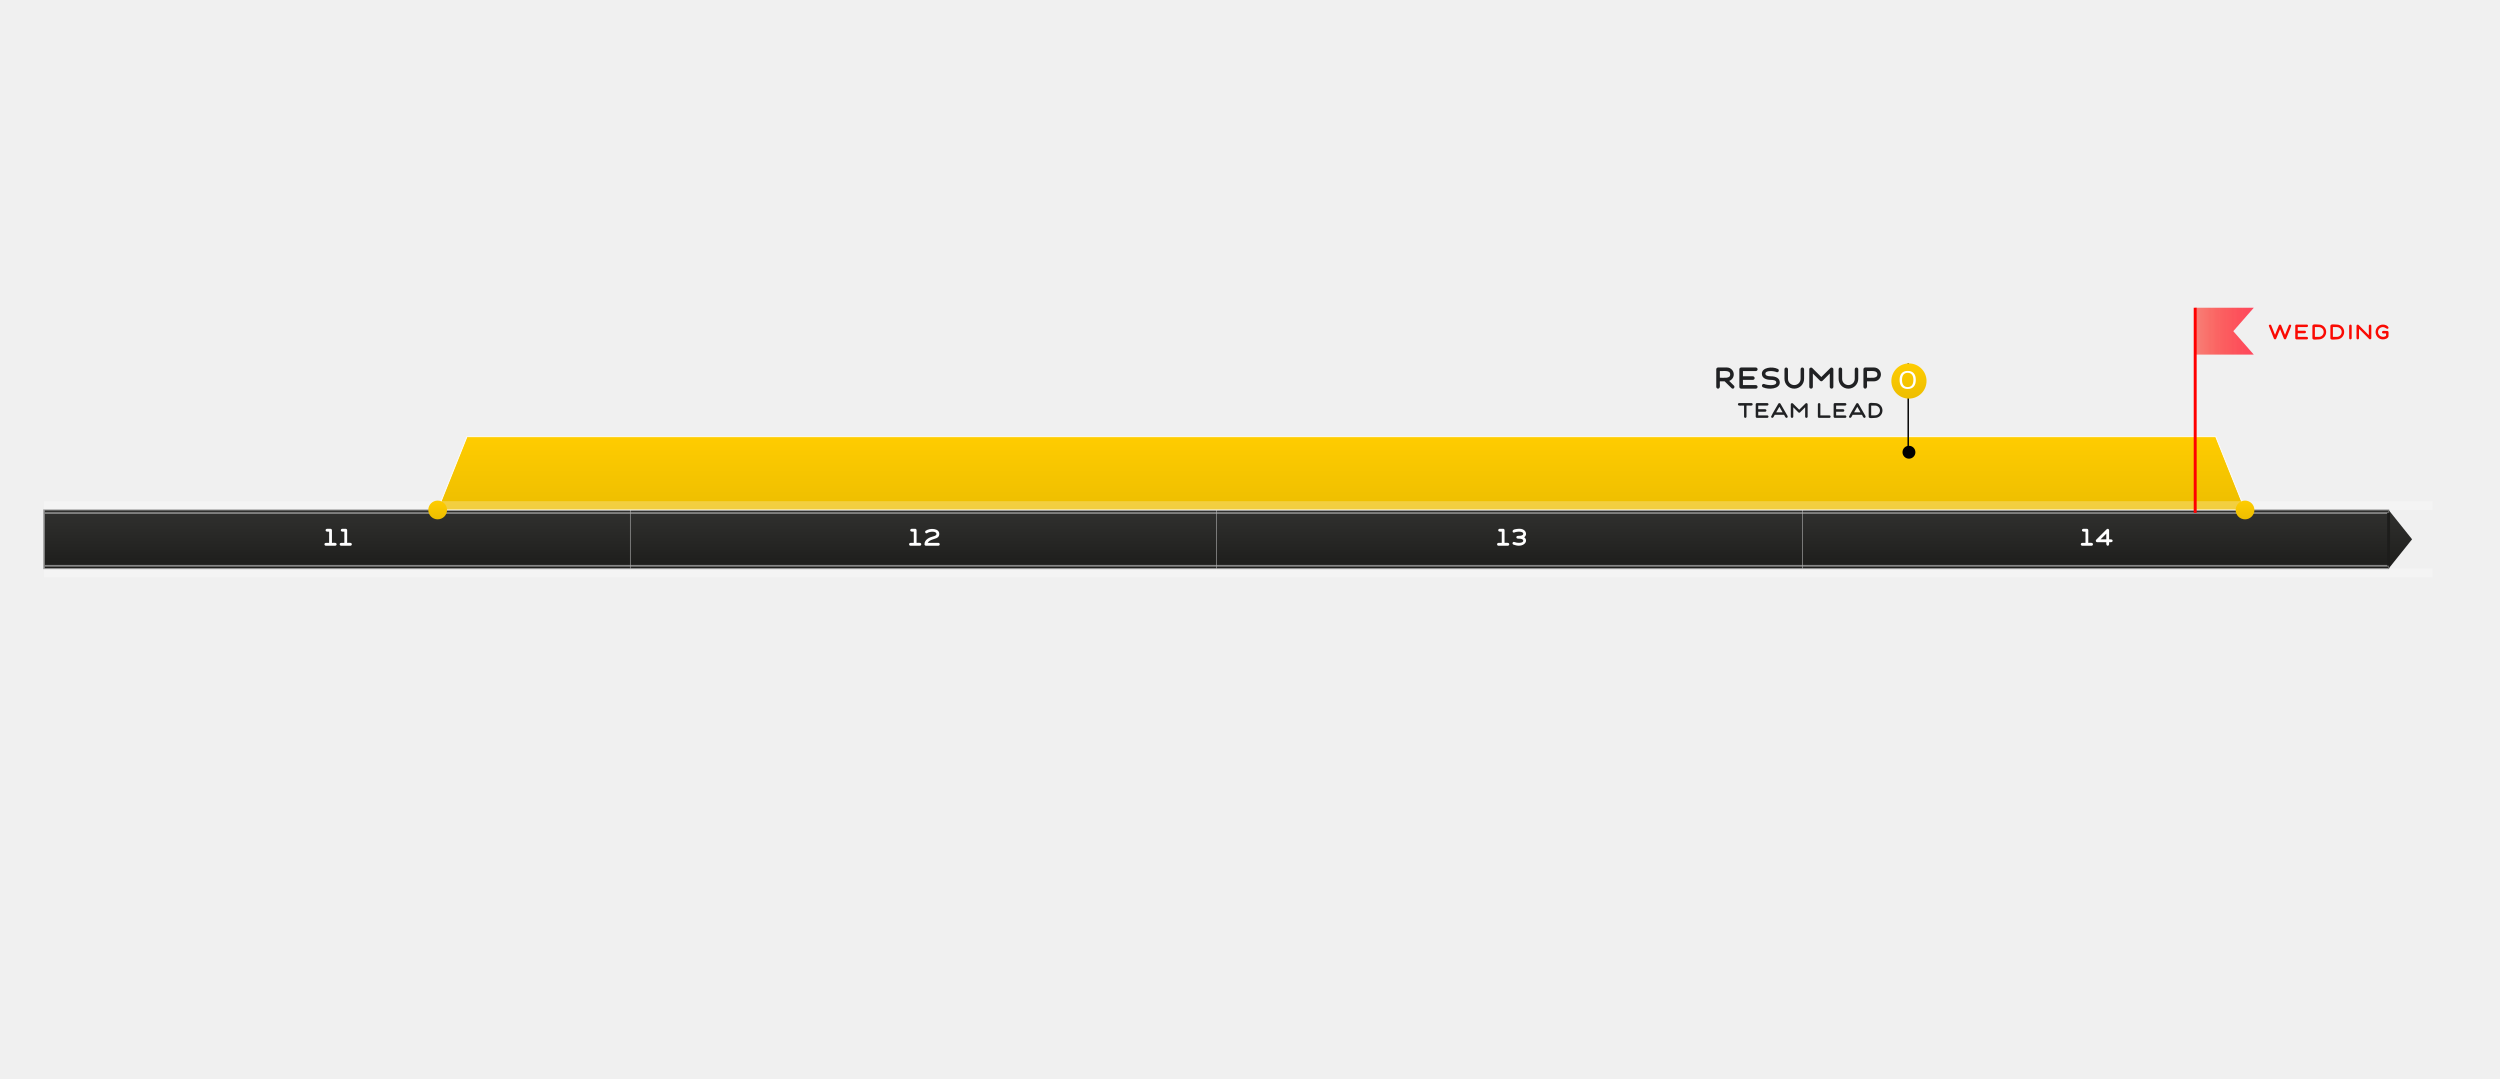
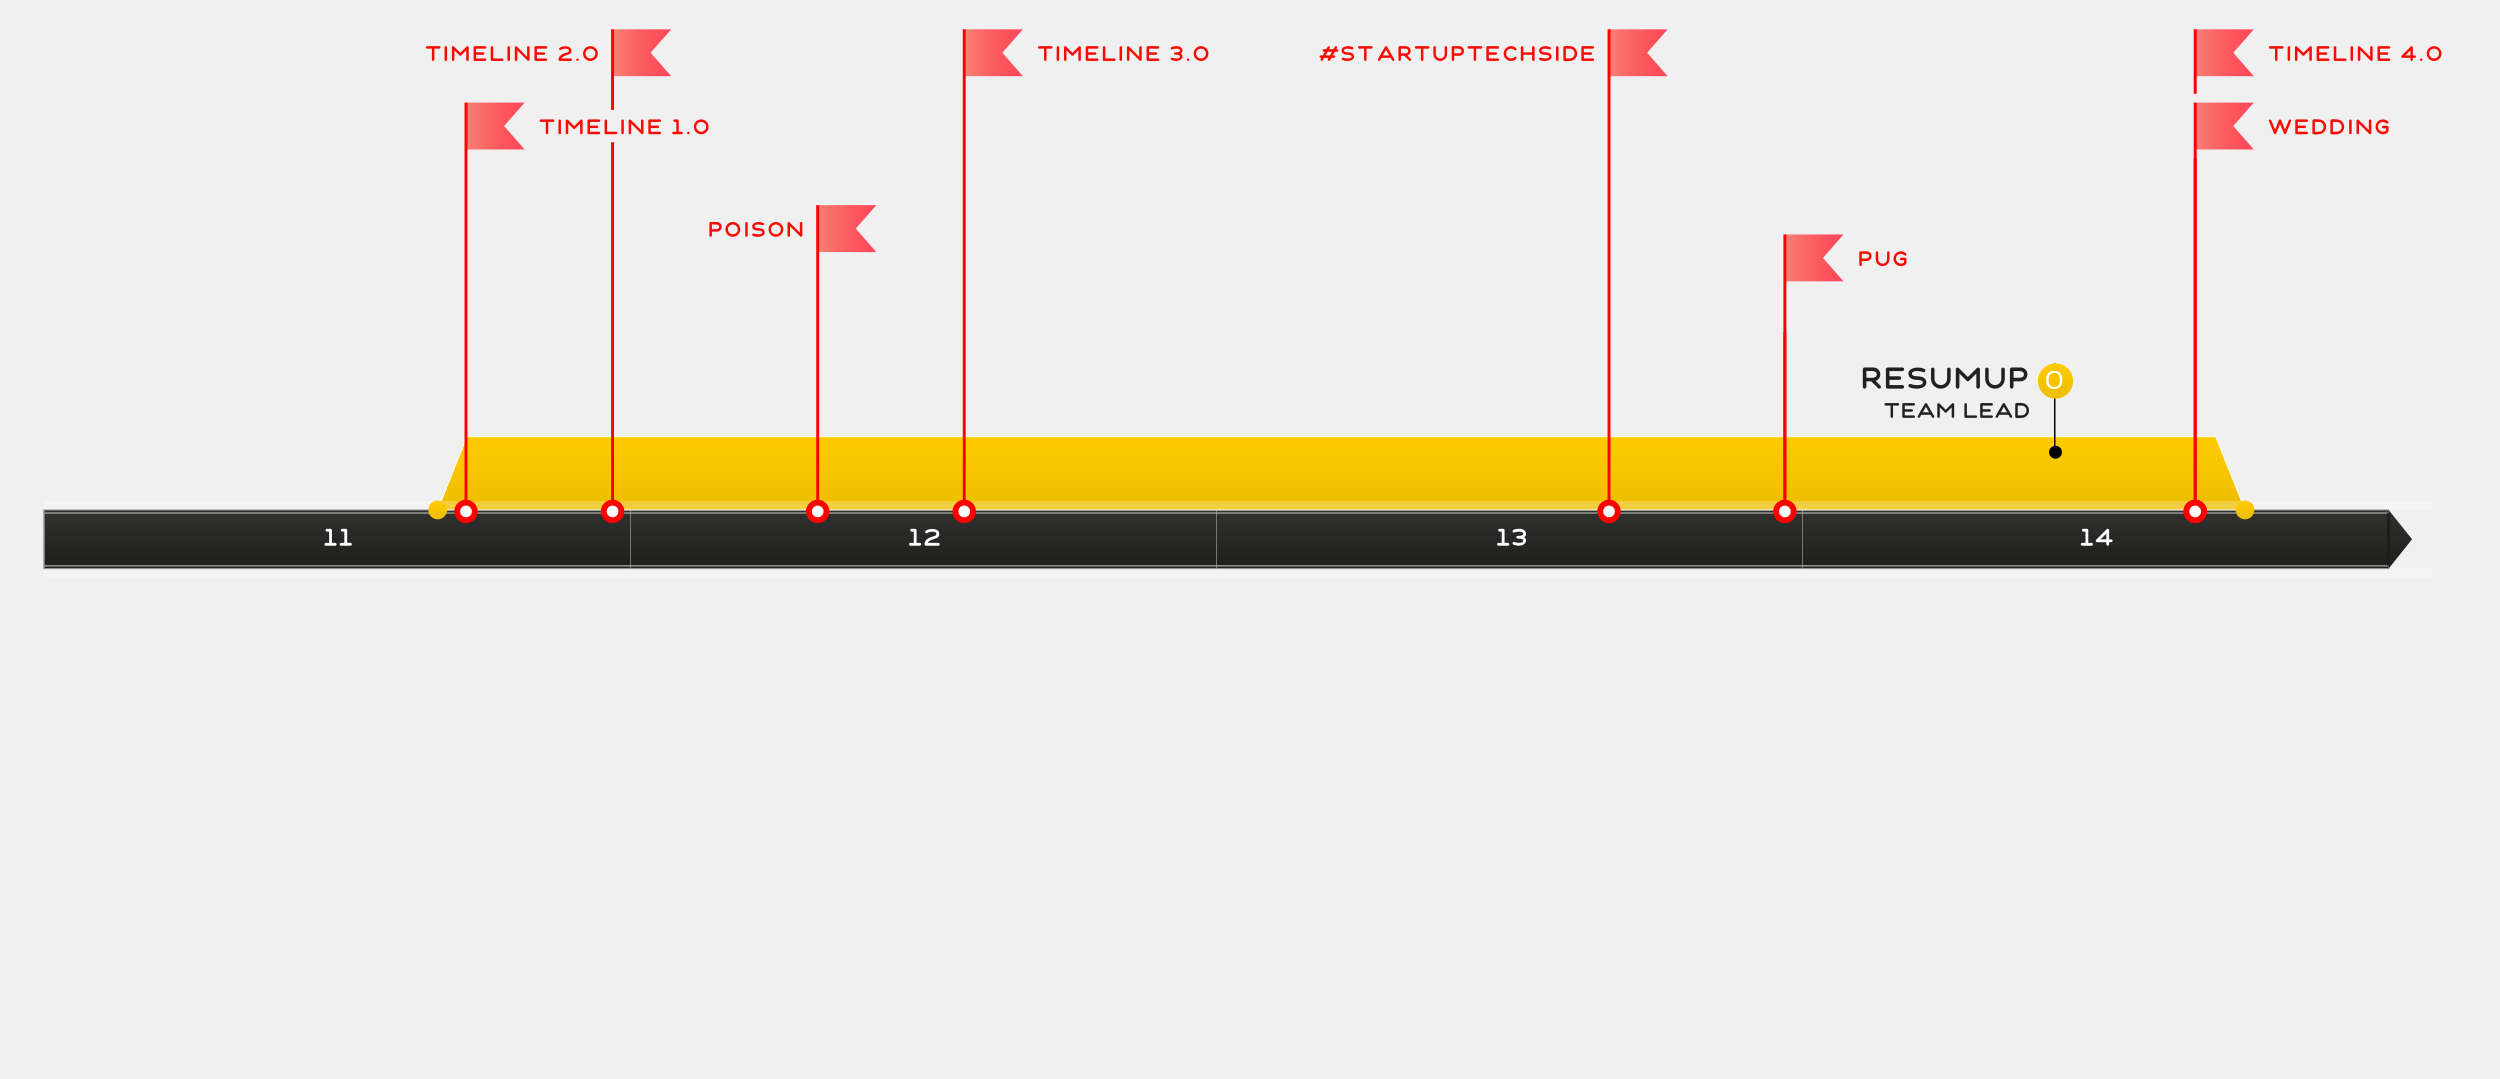
<svg xmlns="http://www.w3.org/2000/svg" width="100%" height="100%" viewBox="0 0 853 368" version="1.1" baseProfile="full">
  <defs>
-     <linearGradient id="linear_m1a1bomcmsyeewmi" x1="1.836909530733566e-16" y1="0" x2="0" y2="1">
+     <linearGradient id="linear_b6qietx7ckvjkyb9" x1="1.836909530733566e-16" y1="0" x2="0" y2="1">
      <stop offset="0%" stop-color="#31312f" />
      <stop offset="100%" stop-color="#1D1D1B" />
    </linearGradient>
-     <linearGradient id="linear_ma1ylri62k2o6ruy" x1="1.836909530733566e-16" y1="0" x2="0" y2="1">
+     <linearGradient id="linear_uum7if4qbg5pnwmi" x1="1.836909530733566e-16" y1="0" x2="0" y2="1">
      <stop offset="0%" stop-color="#ff7800" />
      <stop offset="100%" stop-color="#ed8b00" stop-opacity="95" />
    </linearGradient>
-     <linearGradient id="linear_w0jtf2vhj9py14i9" x1="1.836909530733566e-16" y1="0" x2="0" y2="1">
-       <stop offset="0%" stop-color="#ffb400" />
-       <stop offset="100%" stop-color="#eda200" stop-opacity="95" />
-     </linearGradient>
-     <linearGradient id="linear_1ljzkbk2xsqncdie" x1="1.836909530733566e-16" y1="0" x2="0" y2="1">
+     <linearGradient id="linear_fkvad5vm2x5yiudi" x1="1.836909530733566e-16" y1="0" x2="0" y2="1">
      <stop offset="0%" stop-color="#ffcc00" />
      <stop offset="100%" stop-color="#edbe00" stop-opacity="95" />
    </linearGradient>
-     <linearGradient id="linear_427gc8n1p2e29rez" x1="1" y1="1.2246063538223773e-16" x2="0" y2="0">
+     <linearGradient id="linear_0jppji39grpb928z" x1="1" y1="1.2246063538223773e-16" x2="0" y2="0">
      <stop offset="0%" stop-color="rgb(255, 71, 94)" />
      <stop offset="100%" stop-color="rgb(255, 18, 0)" stop-opacity="0.5" />
    </linearGradient>
  </defs>
  <g />
  <g transform="translate(0, 0)">
-     <path d="M 0 0 L 856 0 L 856 368 L 0 368 Z" fill-opacity="0" stroke="none" fill="#737577" id="js-extendingtimelineblock" data-resumeblock="extendingtimelineblock" class="js-editable-block resume-svg-block-layout block-extendingtimelineblock resume-white-layout" stroke-width="1" />
-     <rect x="15" y="174" width="800" height="20" rx="0" ry="0" fill="url(#linear_m1a1bomcmsyeewmi)" stroke="#868686" stroke-width="0.405" stroke-miterlimit="10" />
+     <rect x="15" y="174" width="800" height="20" rx="0" ry="0" fill="url(#linear_b6qietx7ckvjkyb9)" stroke="#868686" stroke-width="0.405" stroke-miterlimit="10" />
    <rect x="15.5" y="175" width="799" height="0.1" rx="0" ry="0" stroke="#868686" stroke-width="0.5" fill="none" />
    <rect x="15.5" y="193" width="799" height="0.1" rx="0" ry="0" stroke="#868686" stroke-width="0.5" fill="none" />
-     <path d="M 815 174 L 823 184 L 815 194" stroke="none" fill="url(#linear_m1a1bomcmsyeewmi)" stroke-width="1" />
+     <path d="M 815 174 L 823 184 L 815 194" stroke="none" fill="url(#linear_b6qietx7ckvjkyb9)" stroke-width="1" />
    <path d="M 815 175 L 815 193" stroke="#1D1D1B" stroke-width="1" fill="none" />
    <path d="M130,-230c-25,1,-55,3,-54,-22c0,-32,45,-20,75,-22c12,0,22,10,22,22l0,194c30,1,71,-9,72,22c0,12,-10,22,-22,22l-144,0c-12,0,-21,-10,-21,-22c0,-31,43,-20,72,-22l0,-172zM363.6,-230c-25,1,-55,3,-54,-22c0,-32,45,-20,75,-22c12,0,22,10,22,22l0,194c30,1,71,-9,72,22c0,12,-10,22,-22,22l-144,0c-12,0,-21,-10,-21,-22c0,-31,43,-20,72,-22l0,-172z" fill="#fff" stroke="none" stroke-width="45" transform="scale(0.02222222, 0.02222222) translate(675, 8235) translate(3.81908, 158) translate(4244.7, 0)" />
    <rect x="15" y="174" width="0.1" height="20" rx="0" ry="0" stroke-width="0.1" stroke="#b1b1b1" fill="none" />
    <path d="M130,-230c-25,1,-55,3,-54,-22c0,-32,45,-20,75,-22c12,0,22,10,22,22l0,194c30,1,71,-9,72,22c0,12,-10,22,-22,22l-144,0c-12,0,-21,-10,-21,-22c0,-31,43,-20,72,-22l0,-172zM507.6,-14l-191,0c-12,0,-22,-10,-22,-22c0,-72,74,-106,129,-120c27,-7,54,-14,54,-38c0,-50,-106,-40,-141,-14c-23,17,-45,-20,-23,-36c65,-46,210,-39,208,50c-1,42,-25,62,-81,77c-54,15,-85,36,-97,59l164,0c12,0,21,10,21,22c0,12,-9,22,-21,22z" fill="#fff" stroke="none" stroke-width="45" transform="scale(0.02222222, 0.02222222) translate(9675, 8235) translate(3.81908, 158) translate(4221.2, 0)" />
    <rect x="215" y="174" width="0.1" height="20" rx="0" ry="0" stroke-width="0.1" stroke="#b1b1b1" fill="none" />
    <path d="M130,-230c-25,1,-55,3,-54,-22c0,-32,45,-20,75,-22c12,0,22,10,22,22l0,194c30,1,71,-9,72,22c0,12,-10,22,-22,22l-144,0c-12,0,-21,-10,-21,-22c0,-31,43,-20,72,-22l0,-172zM398.6,-122c-23,0,-45,-1,-45,-22c0,-20,20,-22,42,-22c36,0,64,-8,64,-32c0,-44,-105,-34,-136,-19c-10,5,-25,0,-27,-13c-7,-40,63,-41,97,-44c94,-8,145,80,81,130c64,49,13,130,-81,130c-27,0,-61,-8,-84,-17c-12,-5,-17,-15,-13,-27c4,-13,16,-18,27,-13c32,15,135,25,136,-19c0,-23,-26,-32,-61,-32z" fill="#fff" stroke="none" stroke-width="45" transform="scale(0.02222222, 0.02222222) translate(18675, 8235) translate(3.81908, 158) translate(4249.2, 0)" />
    <rect x="415" y="174" width="0.1" height="20" rx="0" ry="0" stroke-width="0.1" stroke="#b1b1b1" fill="none" />
    <path d="M130,-230c-25,1,-55,3,-54,-22c0,-32,45,-20,75,-22c12,0,22,10,22,22l0,194c30,1,71,-9,72,22c0,12,-10,22,-22,22l-144,0c-12,0,-21,-10,-21,-22c0,-31,43,-20,72,-22l0,-172zM309.6,-68c-18,1,-29,-24,-16,-37l162,-162c12,-14,37,-5,37,15l0,140c25,-1,54,-3,54,22c0,25,-29,23,-54,22c0,25,4,54,-21,54c-24,0,-23,-29,-22,-54l-140,0zM361.6,-112l88,0l0,-88z" fill="#fff" stroke="none" stroke-width="45" transform="scale(0.02222222, 0.02222222) translate(27675, 8235) translate(3.81908, 158) translate(4211.7, 0)" />
    <rect x="615" y="174" width="0.1" height="20" rx="0" ry="0" stroke-width="0.1" stroke="#b1b1b1" fill="none" />
    <g data-event_id="work_41691222" class="timeline_event">
-       <path d="M 766 174 L 756 149 L 159.333 149 L 149.333 174 z" fill="url(#linear_1ljzkbk2xsqncdie)" stroke="#fff" stroke-width="0.3" />
-       <rect x="650.833" y="124" width="0.5" height="30.3" rx="0" ry="0" stroke="none" fill="#000" stroke-width="1" />
-       <circle cx="651.333" cy="154.3" r="1.7" fill="#000" stroke-width="1" stroke="#000000" />
-       <rect x="583.594" y="124" width="73.739" height="19.344" rx="0" ry="0" fill="#000" opacity="0" stroke="none" stroke-width="1" />
-       <path d="M162,-36l0,-194c-38,-5,-108,17,-108,-22c0,-12,10,-22,22,-22l216,0c12,0,21,10,21,22c0,39,-71,16,-108,22l0,194c0,12,-9,22,-21,22c-12,0,-22,-10,-22,-22zM366.6,-36l0,-216c0,-12,10,-22,22,-22l180,0c12,0,22,10,22,22c0,12,-10,22,-22,22l-158,0l0,64l122,0c12,0,22,10,22,22c0,12,-10,22,-22,22l-122,0l0,64l158,0c12,0,22,10,22,22c0,12,-10,22,-22,22l-180,0c-12,0,-22,-10,-22,-22zM636.2,-36c37,-81,86,-150,127,-227c7,-14,31,-14,38,0l125,217c6,15,-4,34,-19,32c-26,-3,-30,-37,-44,-54l-162,0c-14,17,-18,48,-43,54c-12,0,-22,-10,-22,-22zM782.2,-209l-56,97l112,0zM1233.8,-36l0,-164l-89,89c-7,9,-22,8,-30,0l-89,-89l0,164c0,12,-10,22,-22,22c-12,0,-22,-10,-22,-22l0,-216c-1,-19,24,-28,37,-15l111,110l111,-110c12,-14,38,-4,37,15l0,216c0,12,-10,22,-22,22c-12,0,-22,-10,-22,-22zM1457,-36l0,-216c0,-12,10,-22,22,-22c12,0,22,10,22,22l0,194l158,0c12,0,22,10,22,22c0,12,-10,22,-22,22l-180,0c-12,0,-22,-10,-22,-22zM1733.6,-36l0,-216c0,-12,10,-22,22,-22l180,0c12,0,22,10,22,22c0,12,-10,22,-22,22l-158,0l0,64l122,0c12,0,22,10,22,22c0,12,-10,22,-22,22l-122,0l0,64l158,0c12,0,22,10,22,22c0,12,-10,22,-22,22l-180,0c-12,0,-22,-10,-22,-22zM2003.2,-36c37,-81,86,-150,127,-227c7,-14,31,-14,38,0l125,217c6,15,-4,34,-19,32c-26,-3,-30,-37,-44,-54l-162,0c-14,17,-18,48,-43,54c-12,0,-22,-10,-22,-22zM2149.2,-209l-56,97l112,0zM2348.8,-36l0,-216c6,-39,74,-22,114,-22c71,0,128,59,128,130c0,72,-58,130,-130,130c-39,0,-112,18,-112,-22zM2546.8,-144c0,-48,-38,-86,-86,-86l-68,0l0,172l68,0c48,0,86,-38,86,-86z" fill="#202123" stroke="none" stroke-width="51.429" transform="scale(0.01944444, 0.01944444) translate(30437.914, 7188.855) translate(3.81908, 158)" />
-       <path d="M68,-36l0,-216c0,-12,10,-22,22,-22l110,0c46,1,83,39,83,85c0,37,-24,68,-56,80l58,58c14,12,4,38,-15,37c-6,0,-11,-3,-15,-7l-84,-83l-59,0c-4,34,13,88,-22,90c-12,0,-22,-10,-22,-22zM239,-189c0,-55,-74,-39,-127,-41l0,82c53,-2,127,14,127,-41zM351.6,-36l0,-216c0,-12,10,-22,22,-22l180,0c12,0,22,10,22,22c0,12,-10,22,-22,22l-158,0l0,64l122,0c12,0,22,10,22,22c0,12,-10,22,-22,22l-122,0l0,64l158,0c12,0,22,10,22,22c0,12,-10,22,-22,22l-180,0c-12,0,-22,-10,-22,-22zM657.2,-71c38,16,148,27,148,-19c0,-24,-30,-32,-67,-32c-64,0,-110,-25,-110,-76c0,-77,127,-92,194,-59c12,5,17,16,13,27c-5,14,-16,16,-27,13c-31,-16,-136,-25,-137,19c0,24,30,32,67,32c64,0,110,25,110,76c0,80,-134,92,-205,60c-11,-4,-17,-17,-13,-28c5,-12,16,-17,27,-13zM1103.8,-252c0,-12,9,-22,21,-22c12,0,22,10,22,22l0,117c0,67,-54,121,-121,121c-67,0,-120,-54,-120,-121l0,-117c0,-12,9,-22,21,-22c12,0,22,10,22,22l0,119c1,42,35,75,77,75c43,0,78,-34,78,-77l0,-117zM1462.4,-36l0,-164l-89,89c-7,9,-22,8,-30,0l-89,-89l0,164c0,12,-10,22,-22,22c-12,0,-22,-10,-22,-22l0,-216c-1,-19,24,-28,37,-15l111,110l111,-110c12,-14,38,-4,37,15l0,216c0,12,-10,22,-22,22c-12,0,-22,-10,-22,-22zM1769,-252c0,-12,9,-22,21,-22c12,0,22,10,22,22l0,117c0,67,-54,121,-121,121c-67,0,-120,-54,-120,-121l0,-117c0,-12,9,-22,21,-22c12,0,22,10,22,22l0,119c1,42,35,75,77,75c43,0,78,-34,78,-77l0,-117zM1875.6,-36l0,-216c0,-12,10,-22,22,-22l110,0c46,1,83,39,83,85c0,47,-38,85,-85,85l-86,0c-4,34,13,88,-22,90c-12,0,-22,-10,-22,-22zM2046.6,-189c0,-55,-74,-39,-127,-41l0,82c53,-2,127,14,127,-41z" fill="#202123" stroke="none" stroke-width="36" transform="scale(0.02777778, 0.02777778) translate(21009.4, 4630) translate(3.81908, 158)" />
-       <circle cx="651.333" cy="130" r="6" fill="url(#linear_1ljzkbk2xsqncdie)" stroke="none" class="event-marker" data-color="#ffcc00" stroke-width="1" />
-       <path d="M159,-270c-71,0,-98,53,-98,123c0,70,27,123,98,123c68,0,98,-48,98,-123c0,-72,-29,-123,-98,-123zM159,9c-92,0,-140,-57,-140,-156c0,-97,47,-156,140,-156c91,0,141,57,140,156c0,98,-48,156,-140,156z" fill="#fff" stroke="none" stroke-width="50.556" transform="scale(0.01978022, 0.01978022) translate(32625.185, 6424.889) translate(10, 128.5) translate(163.3333, 0) translate(-50.55556, 0) translate(0, 147.3333)" />
+       <path d="M 766 174 L 756 149 L 159.333 149 L 149.333 174 z" fill="url(#linear_fkvad5vm2x5yiudi)" stroke="#fff" stroke-width="0.3" />
+       <rect x="700.833" y="124" width="0.5" height="30.3" rx="0" ry="0" stroke="none" fill="#000" stroke-width="1" />
+       <circle cx="701.333" cy="154.3" r="1.7" fill="#000" stroke-width="1" stroke="#000000" />
+       <rect x="633.594" y="124" width="73.739" height="19.344" rx="0" ry="0" fill="#000" opacity="0" stroke="none" stroke-width="1" />
+       <path d="M162,-36l0,-194c-38,-5,-108,17,-108,-22c0,-12,10,-22,22,-22l216,0c12,0,21,10,21,22c0,39,-71,16,-108,22l0,194c0,12,-9,22,-21,22c-12,0,-22,-10,-22,-22zM366.6,-36l0,-216c0,-12,10,-22,22,-22l180,0c12,0,22,10,22,22c0,12,-10,22,-22,22l-158,0l0,64l122,0c12,0,22,10,22,22c0,12,-10,22,-22,22l-122,0l0,64l158,0c12,0,22,10,22,22c0,12,-10,22,-22,22l-180,0c-12,0,-22,-10,-22,-22zM636.2,-36c37,-81,86,-150,127,-227c7,-14,31,-14,38,0l125,217c6,15,-4,34,-19,32c-26,-3,-30,-37,-44,-54l-162,0c-14,17,-18,48,-43,54c-12,0,-22,-10,-22,-22zM782.2,-209l-56,97l112,0zM1233.8,-36l0,-164l-89,89c-7,9,-22,8,-30,0l-89,-89l0,164c0,12,-10,22,-22,22c-12,0,-22,-10,-22,-22l0,-216c-1,-19,24,-28,37,-15l111,110l111,-110c12,-14,38,-4,37,15l0,216c0,12,-10,22,-22,22c-12,0,-22,-10,-22,-22zM1457,-36l0,-216c0,-12,10,-22,22,-22c12,0,22,10,22,22l0,194l158,0c12,0,22,10,22,22c0,12,-10,22,-22,22l-180,0c-12,0,-22,-10,-22,-22zM1733.6,-36l0,-216c0,-12,10,-22,22,-22l180,0c12,0,22,10,22,22c0,12,-10,22,-22,22l-158,0l0,64l122,0c12,0,22,10,22,22c0,12,-10,22,-22,22l-122,0l0,64l158,0c12,0,22,10,22,22c0,12,-10,22,-22,22l-180,0c-12,0,-22,-10,-22,-22zM2003.2,-36c37,-81,86,-150,127,-227c7,-14,31,-14,38,0l125,217c6,15,-4,34,-19,32c-26,-3,-30,-37,-44,-54l-162,0c-14,17,-18,48,-43,54c-12,0,-22,-10,-22,-22zM2149.2,-209l-56,97l112,0zM2348.8,-36l0,-216c6,-39,74,-22,114,-22c71,0,128,59,128,130c0,72,-58,130,-130,130c-39,0,-112,18,-112,-22zM2546.8,-144c0,-48,-38,-86,-86,-86l-68,0l0,172l68,0c48,0,86,-38,86,-86z" fill="#202123" stroke="none" stroke-width="51.429" transform="scale(0.01944444, 0.01944444) translate(33009.343, 7188.855) translate(3.81908, 158)" />
+       <path d="M68,-36l0,-216c0,-12,10,-22,22,-22l110,0c46,1,83,39,83,85c0,37,-24,68,-56,80l58,58c14,12,4,38,-15,37c-6,0,-11,-3,-15,-7l-84,-83l-59,0c-4,34,13,88,-22,90c-12,0,-22,-10,-22,-22zM239,-189c0,-55,-74,-39,-127,-41l0,82c53,-2,127,14,127,-41zM351.6,-36l0,-216c0,-12,10,-22,22,-22l180,0c12,0,22,10,22,22c0,12,-10,22,-22,22l-158,0l0,64l122,0c12,0,22,10,22,22c0,12,-10,22,-22,22l-122,0l0,64l158,0c12,0,22,10,22,22c0,12,-10,22,-22,22l-180,0c-12,0,-22,-10,-22,-22zM657.2,-71c38,16,148,27,148,-19c0,-24,-30,-32,-67,-32c-64,0,-110,-25,-110,-76c0,-77,127,-92,194,-59c12,5,17,16,13,27c-5,14,-16,16,-27,13c-31,-16,-136,-25,-137,19c0,24,30,32,67,32c64,0,110,25,110,76c0,80,-134,92,-205,60c-11,-4,-17,-17,-13,-28c5,-12,16,-17,27,-13zM1103.8,-252c0,-12,9,-22,21,-22c12,0,22,10,22,22l0,117c0,67,-54,121,-121,121c-67,0,-120,-54,-120,-121l0,-117c0,-12,9,-22,21,-22c12,0,22,10,22,22l0,119c1,42,35,75,77,75c43,0,78,-34,78,-77l0,-117zM1462.4,-36l0,-164l-89,89c-7,9,-22,8,-30,0l-89,-89l0,164c0,12,-10,22,-22,22c-12,0,-22,-10,-22,-22l0,-216c-1,-19,24,-28,37,-15l111,110l111,-110c12,-14,38,-4,37,15l0,216c0,12,-10,22,-22,22c-12,0,-22,-10,-22,-22zM1769,-252c0,-12,9,-22,21,-22c12,0,22,10,22,22l0,117c0,67,-54,121,-121,121c-67,0,-120,-54,-120,-121l0,-117c0,-12,9,-22,21,-22c12,0,22,10,22,22l0,119c1,42,35,75,77,75c43,0,78,-34,78,-77l0,-117zM1875.6,-36l0,-216c0,-12,10,-22,22,-22l110,0c46,1,83,39,83,85c0,47,-38,85,-85,85l-86,0c-4,34,13,88,-22,90c-12,0,-22,-10,-22,-22zM2046.6,-189c0,-55,-74,-39,-127,-41l0,82c53,-2,127,14,127,-41z" fill="#202123" stroke="none" stroke-width="36" transform="scale(0.02777778, 0.02777778) translate(22809.4, 4630) translate(3.81908, 158)" />
+       <circle cx="701.333" cy="130" r="6" fill="url(#linear_fkvad5vm2x5yiudi)" stroke="none" class="event-marker" data-color="#ffcc00" stroke-width="1" />
+       <path d="M159,-270c-71,0,-98,53,-98,123c0,70,27,123,98,123c68,0,98,-48,98,-123c0,-72,-29,-123,-98,-123zM159,9c-92,0,-140,-57,-140,-156c0,-97,47,-156,140,-156c91,0,141,57,140,156c0,98,-48,156,-140,156z" fill="#fff" stroke="none" stroke-width="50.556" transform="scale(0.01978022, 0.01978022) translate(35152.963, 6424.889) translate(10, 128.5) translate(163.3333, 0) translate(-50.55556, 0) translate(0, 147.3333)" />
    </g>
-     <g data-event_id="achievement_91465" class="timeline_event" transform="translate(0,95)">
-       <path d="M 749 10 L 749 26 L 769 26 L 762 18 L 769 10 Z" stroke-opacity="0" fill="url(#linear_427gc8n1p2e29rez)" class="event-marker" data-color="#f00" stroke-width="1" stroke="#000000" />
-       <path d="M318,-28l-67,-166l-68,166c-6,18,-33,18,-40,0l-89,-224c-1,-24,33,-29,42,-8l67,166l67,-166c6,-18,34,-18,41,0l67,166l67,-166c7,-21,43,-17,42,8c-26,78,-60,148,-89,224c-6,18,-33,18,-40,0zM517.7,-36l0,-216c0,-12,10,-22,22,-22l180,0c12,0,22,10,22,22c0,12,-10,22,-22,22l-158,0l0,64l122,0c12,0,22,10,22,22c0,12,-10,22,-22,22l-122,0l0,64l158,0c12,0,22,10,22,22c0,12,-10,22,-22,22l-180,0c-12,0,-22,-10,-22,-22zM818.4,-36l0,-216c6,-39,74,-22,114,-22c71,0,128,59,128,130c0,72,-58,130,-130,130c-39,0,-112,18,-112,-22zM1016.4,-144c0,-48,-38,-86,-86,-86l-68,0l0,172l68,0c48,0,86,-38,86,-86zM1134.1,-36l0,-216c6,-39,74,-22,114,-22c71,0,128,59,128,130c0,72,-58,130,-130,130c-39,0,-112,18,-112,-22zM1332.1,-144c0,-48,-38,-86,-86,-86l-68,0l0,172l68,0c48,0,86,-38,86,-86zM1463.8,-36l0,-216c0,-12,10,-22,22,-22c12,0,22,10,22,22l0,216c0,12,-10,22,-22,22c-12,0,-22,-10,-22,-22zM1592.5,-36l0,-216c-1,-19,24,-28,37,-15l179,179l0,-164c0,-12,10,-22,22,-22c12,0,22,10,22,22l0,216c1,19,-24,28,-37,15l-179,-179l0,164c0,12,-10,22,-22,22c-12,0,-22,-10,-22,-22zM2133.2,-199c-27,-7,-44,-31,-77,-31c-48,0,-86,38,-86,86c0,71,88,112,141,67l0,-41c-30,-1,-72,9,-72,-22c0,-35,60,-21,94,-21c35,0,17,60,21,93c-11,39,-59,54,-98,54c-72,0,-129,-58,-129,-130c0,-72,57,-130,129,-130c39,0,86,17,98,54c0,12,-9,21,-21,21z" fill="#fa0a03" stroke="none" stroke-width="51.429" transform="scale(0.01944444, 0.01944444) translate(39754.286, 925.7143) translate(3.81908, 158)" />
-       <rect x="749" y="10" width="64.759" height="16" rx="0" ry="0" fill="#000" opacity="0" stroke="none" stroke-width="1" />
+     <g data-event_id="achievement_91475" class="timeline_event">
+       <path d="M 749 10 L 749 26 L 769 26 L 762 18 L 769 10 Z" stroke-opacity="0" fill="url(#linear_0jppji39grpb928z)" class="event-marker" data-color="#f00" stroke-width="1" stroke="#000000" />
+       <path d="M162,-36l0,-194c-38,-5,-108,17,-108,-22c0,-12,10,-22,22,-22l216,0c12,0,21,10,21,22c0,39,-71,16,-108,22l0,194c0,12,-9,22,-21,22c-12,0,-22,-10,-22,-22zM383.7,-36l0,-216c0,-12,10,-22,22,-22c12,0,22,10,22,22l0,216c0,12,-10,22,-22,22c-12,0,-22,-10,-22,-22zM764.4,-36l0,-164l-89,89c-7,9,-22,8,-30,0l-89,-89l0,164c0,12,-10,22,-22,22c-12,0,-22,-10,-22,-22l0,-216c-1,-19,24,-28,37,-15l111,110l111,-110c12,-14,38,-4,37,15l0,216c0,12,-10,22,-22,22c-12,0,-22,-10,-22,-22zM893.1,-36l0,-216c0,-12,10,-22,22,-22l180,0c12,0,22,10,22,22c0,12,-10,22,-22,22l-158,0l0,64l122,0c12,0,22,10,22,22c0,12,-10,22,-22,22l-122,0l0,64l158,0c12,0,22,10,22,22c0,12,-10,22,-22,22l-180,0c-12,0,-22,-10,-22,-22zM1193.8,-36l0,-216c0,-12,10,-22,22,-22c12,0,22,10,22,22l0,194l158,0c12,0,22,10,22,22c0,12,-10,22,-22,22l-180,0c-12,0,-22,-10,-22,-22zM1487.5,-36l0,-216c0,-12,10,-22,22,-22c12,0,22,10,22,22l0,216c0,12,-10,22,-22,22c-12,0,-22,-10,-22,-22zM1616.2,-36l0,-216c-1,-19,24,-28,37,-15l179,179l0,-164c0,-12,10,-22,22,-22c12,0,22,10,22,22l0,216c1,19,-24,28,-37,15l-179,-179l0,164c0,12,-10,22,-22,22c-12,0,-22,-10,-22,-22zM1960.9,-36l0,-216c0,-12,10,-22,22,-22l180,0c12,0,22,10,22,22c0,12,-10,22,-22,22l-158,0l0,64l122,0c12,0,22,10,22,22c0,12,-10,22,-22,22l-122,0l0,64l158,0c12,0,22,10,22,22c0,12,-10,22,-22,22l-180,0c-12,0,-22,-10,-22,-22zM2398.3,-68c-18,1,-29,-24,-16,-37l162,-162c12,-14,37,-5,37,15l0,140c25,-1,54,-3,54,22c0,25,-29,23,-54,22c0,25,4,54,-21,54c-24,0,-23,-29,-22,-54l-140,0zM2450.3,-112l88,0l0,-88zM2706,-36c0,-12,10,-22,22,-22c12,0,22,10,22,22c0,12,-10,22,-22,22c-12,0,-22,-10,-22,-22zM2867.7,-144c0,48,38,86,86,86c48,0,87,-38,87,-86c0,-48,-39,-86,-87,-86c-48,0,-86,38,-86,86zM2824.7,-144c0,-72,57,-130,129,-130c72,0,130,58,130,130c0,72,-58,130,-130,130c-72,0,-129,-58,-129,-130z" fill="#fa0a03" stroke="none" stroke-width="51.429" transform="scale(0.01944444, 0.01944444) translate(39754.286, 925.7143) translate(3.81908, 158)" />
+       <rect x="749" y="10" width="82.833" height="16" rx="0" ry="0" fill="#000" opacity="0" stroke="none" stroke-width="1" />
      <circle cx="749" cy="174.5" r="10" fill="none" stroke="#dcdee2" stroke-width="5" stroke-opacity="0.6" opacity="0" />
+     </g>
+     <g data-event_id="achievement_91465" class="timeline_event">
+       <path d="M 749 35 L 749 51 L 769 51 L 762 43 L 769 35 Z" stroke-opacity="0" fill="url(#linear_0jppji39grpb928z)" class="event-marker" data-color="#f00" stroke-width="1" stroke="#000000" />
+       <path d="M318,-28l-67,-166l-68,166c-6,18,-33,18,-40,0l-89,-224c-1,-24,33,-29,42,-8l67,166l67,-166c6,-18,34,-18,41,0l67,166l67,-166c7,-21,43,-17,42,8c-26,78,-60,148,-89,224c-6,18,-33,18,-40,0zM517.7,-36l0,-216c0,-12,10,-22,22,-22l180,0c12,0,22,10,22,22c0,12,-10,22,-22,22l-158,0l0,64l122,0c12,0,22,10,22,22c0,12,-10,22,-22,22l-122,0l0,64l158,0c12,0,22,10,22,22c0,12,-10,22,-22,22l-180,0c-12,0,-22,-10,-22,-22zM818.4,-36l0,-216c6,-39,74,-22,114,-22c71,0,128,59,128,130c0,72,-58,130,-130,130c-39,0,-112,18,-112,-22zM1016.4,-144c0,-48,-38,-86,-86,-86l-68,0l0,172l68,0c48,0,86,-38,86,-86zM1134.1,-36l0,-216c6,-39,74,-22,114,-22c71,0,128,59,128,130c0,72,-58,130,-130,130c-39,0,-112,18,-112,-22zM1332.1,-144c0,-48,-38,-86,-86,-86l-68,0l0,172l68,0c48,0,86,-38,86,-86zM1463.8,-36l0,-216c0,-12,10,-22,22,-22c12,0,22,10,22,22l0,216c0,12,-10,22,-22,22c-12,0,-22,-10,-22,-22zM1592.5,-36l0,-216c-1,-19,24,-28,37,-15l179,179l0,-164c0,-12,10,-22,22,-22c12,0,22,10,22,22l0,216c1,19,-24,28,-37,15l-179,-179l0,164c0,12,-10,22,-22,22c-12,0,-22,-10,-22,-22zM2133.2,-199c-27,-7,-44,-31,-77,-31c-48,0,-86,38,-86,86c0,71,88,112,141,67l0,-41c-30,-1,-72,9,-72,-22c0,-35,60,-21,94,-21c35,0,17,60,21,93c-11,39,-59,54,-98,54c-72,0,-129,-58,-129,-130c0,-72,57,-130,129,-130c39,0,86,17,98,54c0,12,-9,21,-21,21z" fill="#fa0a03" stroke="none" stroke-width="51.429" transform="scale(0.01944444, 0.01944444) translate(39754.286, 2211.429) translate(3.81908, 158)" />
+       <rect x="749" y="35" width="64.759" height="16" rx="0" ry="0" fill="#000" opacity="0" stroke="none" stroke-width="1" />
+       <circle cx="749" cy="174.5" r="10" fill="none" stroke="#dcdee2" stroke-width="5" stroke-opacity="0.6" opacity="0" />
+     </g>
+     <g data-event_id="achievement_91473" class="timeline_event" transform="translate(0, 70)">
+       <path d="M 609 10 L 609 26 L 629 26 L 622 18 L 629 10 Z" stroke-opacity="0" fill="url(#linear_0jppji39grpb928z)" class="event-marker" data-color="#f00" stroke-width="1" stroke="#000000" />
+       <path d="M68,-36l0,-216c0,-12,10,-22,22,-22l110,0c46,1,83,39,83,85c0,47,-38,85,-85,85l-86,0c-4,34,13,88,-22,90c-12,0,-22,-10,-22,-22zM239,-189c0,-55,-74,-39,-127,-41l0,82c53,-2,127,14,127,-41zM554.7,-252c0,-12,9,-22,21,-22c12,0,22,10,22,22l0,117c0,67,-54,121,-121,121c-67,0,-120,-54,-120,-121l0,-117c0,-12,9,-22,21,-22c12,0,22,10,22,22l0,119c1,42,35,75,77,75c43,0,78,-34,78,-77l0,-117zM874.4,-199c-27,-7,-44,-31,-77,-31c-48,0,-86,38,-86,86c0,71,88,112,141,67l0,-41c-30,-1,-72,9,-72,-22c0,-35,60,-21,94,-21c35,0,17,60,21,93c-11,39,-59,54,-98,54c-72,0,-129,-58,-129,-130c0,-72,57,-130,129,-130c39,0,86,17,98,54c0,12,-9,21,-21,21z" fill="#fa0a03" stroke="none" stroke-width="51.429" transform="scale(0.01944444, 0.01944444) translate(32554.286, 925.7143) translate(3.81908, 158)" />
+       <rect x="609" y="10" width="40.283" height="16" rx="0" ry="0" fill="#000" opacity="0" stroke="none" stroke-width="1" />
+       <circle cx="609" cy="174.5" r="10" fill="none" stroke="#dcdee2" stroke-width="5" stroke-opacity="0.6" opacity="0" />
+     </g>
+     <g data-event_id="achievement_91478" class="timeline_event">
+       <path d="M 549 10 L 549 26 L 569 26 L 562 18 L 569 10 Z" stroke-opacity="0" fill="url(#linear_0jppji39grpb928z)" class="event-marker" data-color="#f00" stroke-width="1" stroke="#000000" />
+       <path d="M141,-176c-39,12,-55,-44,-19,-44l44,0c14,-19,21,-63,54,-51c21,14,5,38,-5,51l77,0c14,-19,21,-63,54,-51c21,14,5,38,-5,51c38,-11,51,44,15,44l-39,0l-37,64c23,-2,44,1,44,22c0,29,-39,21,-68,22c-15,18,-22,63,-54,51c-21,-13,-5,-37,4,-51l-76,0c-15,18,-22,63,-54,51c-21,-13,-5,-37,4,-51c-19,2,-33,-5,-33,-22c-1,-26,31,-22,57,-22zM191,-176l-37,64l76,0l37,-64l-76,0zM462.7,-71c38,16,148,27,148,-19c0,-24,-30,-32,-67,-32c-64,0,-110,-25,-110,-76c0,-77,127,-92,194,-59c12,5,17,16,13,27c-5,14,-16,16,-27,13c-31,-16,-136,-25,-137,19c0,24,30,32,67,32c64,0,110,25,110,76c0,80,-134,92,-205,60c-11,-4,-17,-17,-13,-28c5,-12,16,-17,27,-13zM829.4,-36l0,-194c-38,-5,-108,17,-108,-22c0,-12,10,-22,22,-22l216,0c12,0,21,10,21,22c0,39,-71,16,-108,22l0,194c0,12,-9,22,-21,22c-12,0,-22,-10,-22,-22zM1069.1,-36c37,-81,86,-150,127,-227c7,-14,31,-14,38,0l125,217c6,15,-4,34,-19,32c-26,-3,-30,-37,-44,-54l-162,0c-14,17,-18,48,-43,54c-12,0,-22,-10,-22,-22zM1215.1,-209l-56,97l112,0zM1431.8,-36l0,-216c0,-12,10,-22,22,-22l110,0c46,1,83,39,83,85c0,37,-24,68,-56,80l58,58c14,12,4,38,-15,37c-6,0,-11,-3,-15,-7l-84,-83l-59,0c-4,34,13,88,-22,90c-12,0,-22,-10,-22,-22zM1602.8,-189c0,-55,-74,-39,-127,-41l0,82c53,-2,127,14,127,-41zM1826.5,-36l0,-194c-38,-5,-108,17,-108,-22c0,-12,10,-22,22,-22l216,0c12,0,21,10,21,22c0,39,-71,16,-108,22l0,194c0,12,-9,22,-21,22c-12,0,-22,-10,-22,-22zM2243.2,-252c0,-12,9,-22,21,-22c12,0,22,10,22,22l0,117c0,67,-54,121,-121,121c-67,0,-120,-54,-120,-121l0,-117c0,-12,9,-22,21,-22c12,0,22,10,22,22l0,119c1,42,35,75,77,75c43,0,78,-34,78,-77l0,-117zM2366.9,-36l0,-216c0,-12,10,-22,22,-22l110,0c46,1,83,39,83,85c0,47,-38,85,-85,85l-86,0c-4,34,13,88,-22,90c-12,0,-22,-10,-22,-22zM2537.9,-189c0,-55,-74,-39,-127,-41l0,82c53,-2,127,14,127,-41zM2752.6,-36l0,-194c-38,-5,-108,17,-108,-22c0,-12,10,-22,22,-22l216,0c12,0,21,10,21,22c0,39,-71,16,-108,22l0,194c0,12,-9,22,-21,22c-12,0,-22,-10,-22,-22zM2974.3,-36l0,-216c0,-12,10,-22,22,-22l180,0c12,0,22,10,22,22c0,12,-10,22,-22,22l-158,0l0,64l122,0c12,0,22,10,22,22c0,12,-10,22,-22,22l-122,0l0,64l158,0c12,0,22,10,22,22c0,12,-10,22,-22,22l-180,0c-12,0,-22,-10,-22,-22zM3506,-68c-11,39,-59,54,-98,54c-72,0,-129,-58,-129,-130c0,-72,57,-130,129,-130c39,0,86,17,98,54c0,12,-9,21,-21,21c-27,-7,-44,-31,-77,-31c-48,0,-86,38,-86,86c0,48,38,86,86,86c33,0,50,-23,77,-31c12,0,21,9,21,21zM3579.7,-36l0,-216c0,-12,10,-22,22,-22c39,0,16,71,22,108l154,0c5,-38,-17,-108,22,-108c12,0,22,10,22,22l0,216c0,12,-10,22,-22,22c-39,0,-16,-71,-22,-108l-154,0c-5,38,17,108,-22,108c-12,0,-22,-10,-22,-22zM3928.4,-71c38,16,148,27,148,-19c0,-24,-30,-32,-67,-32c-64,0,-110,-25,-110,-76c0,-77,127,-92,194,-59c12,5,17,16,13,27c-5,14,-16,16,-27,13c-31,-16,-136,-25,-137,19c0,24,30,32,67,32c64,0,110,25,110,76c0,80,-134,92,-205,60c-11,-4,-17,-17,-13,-28c5,-12,16,-17,27,-13zM4197.1,-36l0,-216c0,-12,10,-22,22,-22c12,0,22,10,22,22l0,216c0,12,-10,22,-22,22c-12,0,-22,-10,-22,-22zM4325.8,-36l0,-216c6,-39,74,-22,114,-22c71,0,128,59,128,130c0,72,-58,130,-130,130c-39,0,-112,18,-112,-22zM4523.8,-144c0,-48,-38,-86,-86,-86l-68,0l0,172l68,0c48,0,86,-38,86,-86zM4641.5,-36l0,-216c0,-12,10,-22,22,-22l180,0c12,0,22,10,22,22c0,12,-10,22,-22,22l-158,0l0,64l122,0c12,0,22,10,22,22c0,12,-10,22,-22,22l-122,0l0,64l158,0c12,0,22,10,22,22c0,12,-10,22,-22,22l-180,0c-12,0,-22,-10,-22,-22z" fill="#fa0a03" stroke="none" stroke-width="51.429" transform="scale(0.01944444, 0.01944444) translate(23103.071, 925.7143) translate(3.81908, 158)" />
+       <rect x="449.226" y="10" width="119.774" height="16" rx="0" ry="0" fill="#000" opacity="0" stroke="none" stroke-width="1" />
+       <circle cx="549" cy="174.5" r="10" fill="none" stroke="#dcdee2" stroke-width="5" stroke-opacity="0.6" opacity="0" />
+     </g>
+     <g data-event_id="achievement_91476" class="timeline_event">
+       <path d="M 329 10 L 329 26 L 349 26 L 342 18 L 349 10 Z" stroke-opacity="0" fill="url(#linear_0jppji39grpb928z)" class="event-marker" data-color="#f00" stroke-width="1" stroke="#000000" />
+       <path d="M162,-36l0,-194c-38,-5,-108,17,-108,-22c0,-12,10,-22,22,-22l216,0c12,0,21,10,21,22c0,39,-71,16,-108,22l0,194c0,12,-9,22,-21,22c-12,0,-22,-10,-22,-22zM383.7,-36l0,-216c0,-12,10,-22,22,-22c12,0,22,10,22,22l0,216c0,12,-10,22,-22,22c-12,0,-22,-10,-22,-22zM764.4,-36l0,-164l-89,89c-7,9,-22,8,-30,0l-89,-89l0,164c0,12,-10,22,-22,22c-12,0,-22,-10,-22,-22l0,-216c-1,-19,24,-28,37,-15l111,110l111,-110c12,-14,38,-4,37,15l0,216c0,12,-10,22,-22,22c-12,0,-22,-10,-22,-22zM893.1,-36l0,-216c0,-12,10,-22,22,-22l180,0c12,0,22,10,22,22c0,12,-10,22,-22,22l-158,0l0,64l122,0c12,0,22,10,22,22c0,12,-10,22,-22,22l-122,0l0,64l158,0c12,0,22,10,22,22c0,12,-10,22,-22,22l-180,0c-12,0,-22,-10,-22,-22zM1193.8,-36l0,-216c0,-12,10,-22,22,-22c12,0,22,10,22,22l0,194l158,0c12,0,22,10,22,22c0,12,-10,22,-22,22l-180,0c-12,0,-22,-10,-22,-22zM1487.5,-36l0,-216c0,-12,10,-22,22,-22c12,0,22,10,22,22l0,216c0,12,-10,22,-22,22c-12,0,-22,-10,-22,-22zM1616.2,-36l0,-216c-1,-19,24,-28,37,-15l179,179l0,-164c0,-12,10,-22,22,-22c12,0,22,10,22,22l0,216c1,19,-24,28,-37,15l-179,-179l0,164c0,12,-10,22,-22,22c-12,0,-22,-10,-22,-22zM1960.9,-36l0,-216c0,-12,10,-22,22,-22l180,0c12,0,22,10,22,22c0,12,-10,22,-22,22l-158,0l0,64l122,0c12,0,22,10,22,22c0,12,-10,22,-22,22l-122,0l0,64l158,0c12,0,22,10,22,22c0,12,-10,22,-22,22l-180,0c-12,0,-22,-10,-22,-22zM2487.3,-122c-23,0,-45,-1,-45,-22c0,-20,20,-22,42,-22c36,0,64,-8,64,-32c0,-44,-105,-34,-136,-19c-10,5,-25,0,-27,-13c-7,-40,63,-41,97,-44c94,-8,145,80,81,130c64,49,13,130,-81,130c-27,0,-61,-8,-84,-17c-12,-5,-17,-15,-13,-27c4,-13,16,-18,27,-13c32,15,135,25,136,-19c0,-23,-26,-32,-61,-32zM2669,-36c0,-12,10,-22,22,-22c12,0,22,10,22,22c0,12,-10,22,-22,22c-12,0,-22,-10,-22,-22zM2830.7,-144c0,48,38,86,86,86c48,0,87,-38,87,-86c0,-48,-39,-86,-87,-86c-48,0,-86,38,-86,86zM2787.7,-144c0,-72,57,-130,129,-130c72,0,130,58,130,130c0,72,-58,130,-130,130c-72,0,-129,-58,-129,-130z" fill="#fa0a03" stroke="none" stroke-width="51.429" transform="scale(0.01944444, 0.01944444) translate(18154.286, 925.7143) translate(3.81908, 158)" />
+       <rect x="329" y="10" width="82.114" height="16" rx="0" ry="0" fill="#000" opacity="0" stroke="none" stroke-width="1" />
+       <circle cx="329" cy="174.5" r="10" fill="none" stroke="#dcdee2" stroke-width="5" stroke-opacity="0.6" opacity="0" />
+     </g>
+     <g data-event_id="achievement_91479" class="timeline_event" transform="translate(0, 60)">
+       <path d="M 279 10 L 279 26 L 299 26 L 292 18 L 299 10 Z" stroke-opacity="0" fill="url(#linear_0jppji39grpb928z)" class="event-marker" data-color="#f00" stroke-width="1" stroke="#000000" />
+       <path d="M68,-36l0,-216c0,-12,10,-22,22,-22l110,0c46,1,83,39,83,85c0,47,-38,85,-85,85l-86,0c-4,34,13,88,-22,90c-12,0,-22,-10,-22,-22zM239,-189c0,-55,-74,-39,-127,-41l0,82c53,-2,127,14,127,-41zM392.7,-144c0,48,38,86,86,86c48,0,87,-38,87,-86c0,-48,-39,-86,-87,-86c-48,0,-86,38,-86,86zM349.7,-144c0,-72,57,-130,129,-130c72,0,130,58,130,130c0,72,-58,130,-130,130c-72,0,-129,-58,-129,-130zM696.4,-36l0,-216c0,-12,10,-22,22,-22c12,0,22,10,22,22l0,216c0,12,-10,22,-22,22c-12,0,-22,-10,-22,-22zM847.1,-71c38,16,148,27,148,-19c0,-24,-30,-32,-67,-32c-64,0,-110,-25,-110,-76c0,-77,127,-92,194,-59c12,5,17,16,13,27c-5,14,-16,16,-27,13c-31,-16,-136,-25,-137,19c0,24,30,32,67,32c64,0,110,25,110,76c0,80,-134,92,-205,60c-11,-4,-17,-17,-13,-28c5,-12,16,-17,27,-13zM1148.8,-144c0,48,38,86,86,86c48,0,87,-38,87,-86c0,-48,-39,-86,-87,-86c-48,0,-86,38,-86,86zM1105.8,-144c0,-72,57,-130,129,-130c72,0,130,58,130,130c0,72,-58,130,-130,130c-72,0,-129,-58,-129,-130zM1438.5,-36l0,-216c-1,-19,24,-28,37,-15l179,179l0,-164c0,-12,10,-22,22,-22c12,0,22,10,22,22l0,216c1,19,-24,28,-37,15l-179,-179l0,164c0,12,-10,22,-22,22c-12,0,-22,-10,-22,-22z" fill="#fa0a03" stroke="none" stroke-width="51.429" transform="scale(0.01944444, 0.01944444) translate(12376.357, 925.7143) translate(3.81908, 158)" />
+       <rect x="240.651" y="10" width="58.349" height="16" rx="0" ry="0" fill="#000" opacity="0" stroke="none" stroke-width="1" />
+       <circle cx="279" cy="174.5" r="10" fill="none" stroke="#dcdee2" stroke-width="5" stroke-opacity="0.6" opacity="0" />
+     </g>
+     <g data-event_id="achievement_91477" class="timeline_event">
+       <path d="M 209 10 L 209 26 L 229 26 L 222 18 L 229 10 Z" stroke-opacity="0" fill="url(#linear_0jppji39grpb928z)" class="event-marker" data-color="#f00" stroke-width="1" stroke="#000000" />
+       <path d="M162,-36l0,-194c-38,-5,-108,17,-108,-22c0,-12,10,-22,22,-22l216,0c12,0,21,10,21,22c0,39,-71,16,-108,22l0,194c0,12,-9,22,-21,22c-12,0,-22,-10,-22,-22zM383.7,-36l0,-216c0,-12,10,-22,22,-22c12,0,22,10,22,22l0,216c0,12,-10,22,-22,22c-12,0,-22,-10,-22,-22zM764.4,-36l0,-164l-89,89c-7,9,-22,8,-30,0l-89,-89l0,164c0,12,-10,22,-22,22c-12,0,-22,-10,-22,-22l0,-216c-1,-19,24,-28,37,-15l111,110l111,-110c12,-14,38,-4,37,15l0,216c0,12,-10,22,-22,22c-12,0,-22,-10,-22,-22zM893.1,-36l0,-216c0,-12,10,-22,22,-22l180,0c12,0,22,10,22,22c0,12,-10,22,-22,22l-158,0l0,64l122,0c12,0,22,10,22,22c0,12,-10,22,-22,22l-122,0l0,64l158,0c12,0,22,10,22,22c0,12,-10,22,-22,22l-180,0c-12,0,-22,-10,-22,-22zM1193.8,-36l0,-216c0,-12,10,-22,22,-22c12,0,22,10,22,22l0,194l158,0c12,0,22,10,22,22c0,12,-10,22,-22,22l-180,0c-12,0,-22,-10,-22,-22zM1487.5,-36l0,-216c0,-12,10,-22,22,-22c12,0,22,10,22,22l0,216c0,12,-10,22,-22,22c-12,0,-22,-10,-22,-22zM1616.2,-36l0,-216c-1,-19,24,-28,37,-15l179,179l0,-164c0,-12,10,-22,22,-22c12,0,22,10,22,22l0,216c1,19,-24,28,-37,15l-179,-179l0,164c0,12,-10,22,-22,22c-12,0,-22,-10,-22,-22zM1960.9,-36l0,-216c0,-12,10,-22,22,-22l180,0c12,0,22,10,22,22c0,12,-10,22,-22,22l-158,0l0,64l122,0c12,0,22,10,22,22c0,12,-10,22,-22,22l-122,0l0,64l158,0c12,0,22,10,22,22c0,12,-10,22,-22,22l-180,0c-12,0,-22,-10,-22,-22zM2596.3,-14l-191,0c-12,0,-22,-10,-22,-22c0,-72,74,-106,129,-120c27,-7,54,-14,54,-38c0,-50,-106,-40,-141,-14c-23,17,-45,-20,-23,-36c65,-46,210,-39,208,50c-1,42,-25,62,-81,77c-54,15,-85,36,-97,59l164,0c12,0,21,10,21,22c0,12,-9,22,-21,22zM2695,-36c0,-12,10,-22,22,-22c12,0,22,10,22,22c0,12,-10,22,-22,22c-12,0,-22,-10,-22,-22zM2856.7,-144c0,48,38,86,86,86c48,0,87,-38,87,-86c0,-48,-39,-86,-87,-86c-48,0,-86,38,-86,86zM2813.7,-144c0,-72,57,-130,129,-130c72,0,130,58,130,130c0,72,-58,130,-130,130c-72,0,-129,-58,-129,-130z" fill="#fa0a03" stroke="none" stroke-width="51.429" transform="scale(0.01944444, 0.01944444) translate(7413.157, 925.7143) translate(3.81908, 158)" />
+       <rect x="144.145" y="10" width="84.855" height="16" rx="0" ry="0" fill="#000" opacity="0" stroke="none" stroke-width="1" />
+       <circle cx="209" cy="174.5" r="10" fill="none" stroke="#dcdee2" stroke-width="5" stroke-opacity="0.6" opacity="0" />
+     </g>
+     <g data-event_id="achievement_91474" class="timeline_event">
+       <path d="M 159 35 L 159 51 L 179 51 L 172 43 L 179 35 Z" stroke-opacity="0" fill="url(#linear_0jppji39grpb928z)" class="event-marker" data-color="#f00" stroke-width="1" stroke="#000000" />
+       <path d="M162,-36l0,-194c-38,-5,-108,17,-108,-22c0,-12,10,-22,22,-22l216,0c12,0,21,10,21,22c0,39,-71,16,-108,22l0,194c0,12,-9,22,-21,22c-12,0,-22,-10,-22,-22zM383.7,-36l0,-216c0,-12,10,-22,22,-22c12,0,22,10,22,22l0,216c0,12,-10,22,-22,22c-12,0,-22,-10,-22,-22zM764.4,-36l0,-164l-89,89c-7,9,-22,8,-30,0l-89,-89l0,164c0,12,-10,22,-22,22c-12,0,-22,-10,-22,-22l0,-216c-1,-19,24,-28,37,-15l111,110l111,-110c12,-14,38,-4,37,15l0,216c0,12,-10,22,-22,22c-12,0,-22,-10,-22,-22zM893.1,-36l0,-216c0,-12,10,-22,22,-22l180,0c12,0,22,10,22,22c0,12,-10,22,-22,22l-158,0l0,64l122,0c12,0,22,10,22,22c0,12,-10,22,-22,22l-122,0l0,64l158,0c12,0,22,10,22,22c0,12,-10,22,-22,22l-180,0c-12,0,-22,-10,-22,-22zM1193.8,-36l0,-216c0,-12,10,-22,22,-22c12,0,22,10,22,22l0,194l158,0c12,0,22,10,22,22c0,12,-10,22,-22,22l-180,0c-12,0,-22,-10,-22,-22zM1487.5,-36l0,-216c0,-12,10,-22,22,-22c12,0,22,10,22,22l0,216c0,12,-10,22,-22,22c-12,0,-22,-10,-22,-22zM1616.2,-36l0,-216c-1,-19,24,-28,37,-15l179,179l0,-164c0,-12,10,-22,22,-22c12,0,22,10,22,22l0,216c1,19,-24,28,-37,15l-179,-179l0,164c0,12,-10,22,-22,22c-12,0,-22,-10,-22,-22zM1960.9,-36l0,-216c0,-12,10,-22,22,-22l180,0c12,0,22,10,22,22c0,12,-10,22,-22,22l-158,0l0,64l122,0c12,0,22,10,22,22c0,12,-10,22,-22,22l-122,0l0,64l158,0c12,0,22,10,22,22c0,12,-10,22,-22,22l-180,0c-12,0,-22,-10,-22,-22zM2452.3,-230c-25,1,-55,3,-54,-22c0,-32,45,-20,75,-22c12,0,22,10,22,22l0,194c30,1,71,-9,72,22c0,12,-10,22,-22,22l-144,0c-12,0,-21,-10,-21,-22c0,-31,43,-20,72,-22l0,-172zM2641,-36c0,-12,10,-22,22,-22c12,0,22,10,22,22c0,12,-10,22,-22,22c-12,0,-22,-10,-22,-22zM2802.7,-144c0,48,38,86,86,86c48,0,87,-38,87,-86c0,-48,-39,-86,-87,-86c-48,0,-86,38,-86,86zM2759.7,-144c0,-72,57,-130,129,-130c72,0,130,58,130,130c0,72,-58,130,-130,130c-72,0,-129,-58,-129,-130z" fill="#fa0a03" stroke="none" stroke-width="51.429" transform="scale(0.01944444, 0.01944444) translate(9411.429, 2211.429) translate(3.81908, 158)" />
+       <rect x="159" y="35" width="81.569" height="16" rx="0" ry="0" fill="#000" opacity="0" stroke="none" stroke-width="1" />
+       <circle cx="159" cy="174.5" r="10" fill="none" stroke="#dcdee2" stroke-width="5" stroke-opacity="0.6" opacity="0" />
    </g>
    <rect x="15" y="171" width="815" height="3" rx="0" ry="0" fill="#ffffff" fill-opacity="0.25" stroke="none" stroke-width="1" />
    <rect x="15" y="194" width="815" height="3" rx="0" ry="0" fill="#ffffff" fill-opacity="0.25" stroke="none" stroke-width="1" />
    <g>
-       <circle cx="149.333" cy="174" r="3.2" fill="url(#linear_1ljzkbk2xsqncdie)" stroke="none" stroke-width="1" />
-       <circle cx="766" cy="174" r="3.2" fill="url(#linear_1ljzkbk2xsqncdie)" stroke="none" stroke-width="1" />
+       <circle cx="149.333" cy="174" r="3.2" fill="url(#linear_fkvad5vm2x5yiudi)" stroke="none" stroke-width="1" />
+       <circle cx="766" cy="174" r="3.2" fill="url(#linear_fkvad5vm2x5yiudi)" stroke="none" stroke-width="1" />
    </g>
-     <rect x="748.5" y="105" width="1" height="70" rx="0" ry="0" stroke="none" fill="#f00" stroke-width="1" />
+     <g>
+       <circle cx="749.333" cy="174" r="3.2" fill="url(#linear_uum7if4qbg5pnwmi)" stroke="none" stroke-width="1" />
+     </g>
+     <rect x="748.5" y="10" width="1" height="22" rx="0" ry="0" stroke="none" fill="#f00" stroke-width="1" />
+     <rect x="748.5" y="54" width="1" height="121" rx="0" ry="0" stroke="none" fill="#f00" stroke-width="1" />
+     <circle cx="749" cy="174.5" r="3" fill="#fff" stroke="#f00" stroke-width="2" />
+     <rect x="748.5" y="35" width="1" height="140" rx="0" ry="0" stroke="none" fill="#f00" stroke-width="1" />
+     <circle cx="749" cy="174.5" r="3" fill="#fff" stroke="#f00" stroke-width="2" />
+     <rect x="608.5" y="80" width="1" height="90" rx="0" ry="0" stroke="none" fill="#f00" stroke-width="1" />
+     <rect x="608.5" y="113.317" width="1" height="61.683" rx="0" ry="0" stroke="none" fill="#f00" stroke-width="1" />
+     <circle cx="609" cy="174.5" r="3" fill="#fff" stroke="#f00" stroke-width="2" />
+     <rect x="548.5" y="10" width="1" height="165" rx="0" ry="0" stroke="none" fill="#f00" stroke-width="1" />
+     <circle cx="549" cy="174.5" r="3" fill="#fff" stroke="#f00" stroke-width="2" />
+     <rect x="328.5" y="10" width="1" height="165" rx="0" ry="0" stroke="none" fill="#f00" stroke-width="1" />
+     <circle cx="329" cy="174.5" r="3" fill="#fff" stroke="#f00" stroke-width="2" />
+     <rect x="278.5" y="70" width="1" height="105" rx="0" ry="0" stroke="none" fill="#f00" stroke-width="1" />
+     <circle cx="279" cy="174.5" r="3" fill="#fff" stroke="#f00" stroke-width="2" />
+     <rect x="208.5" y="10" width="1" height="27.472" rx="0" ry="0" stroke="none" fill="#f00" stroke-width="1" />
+     <rect x="208.5" y="48.528" width="1" height="126.472" rx="0" ry="0" stroke="none" fill="#f00" stroke-width="1" />
+     <circle cx="209" cy="174.5" r="3" fill="#fff" stroke="#f00" stroke-width="2" />
+     <rect x="158.5" y="35" width="1" height="140" rx="0" ry="0" stroke="none" fill="#f00" stroke-width="1" />
+     <circle cx="159" cy="174.5" r="3" fill="#fff" stroke="#f00" stroke-width="2" />
  </g>
</svg>
